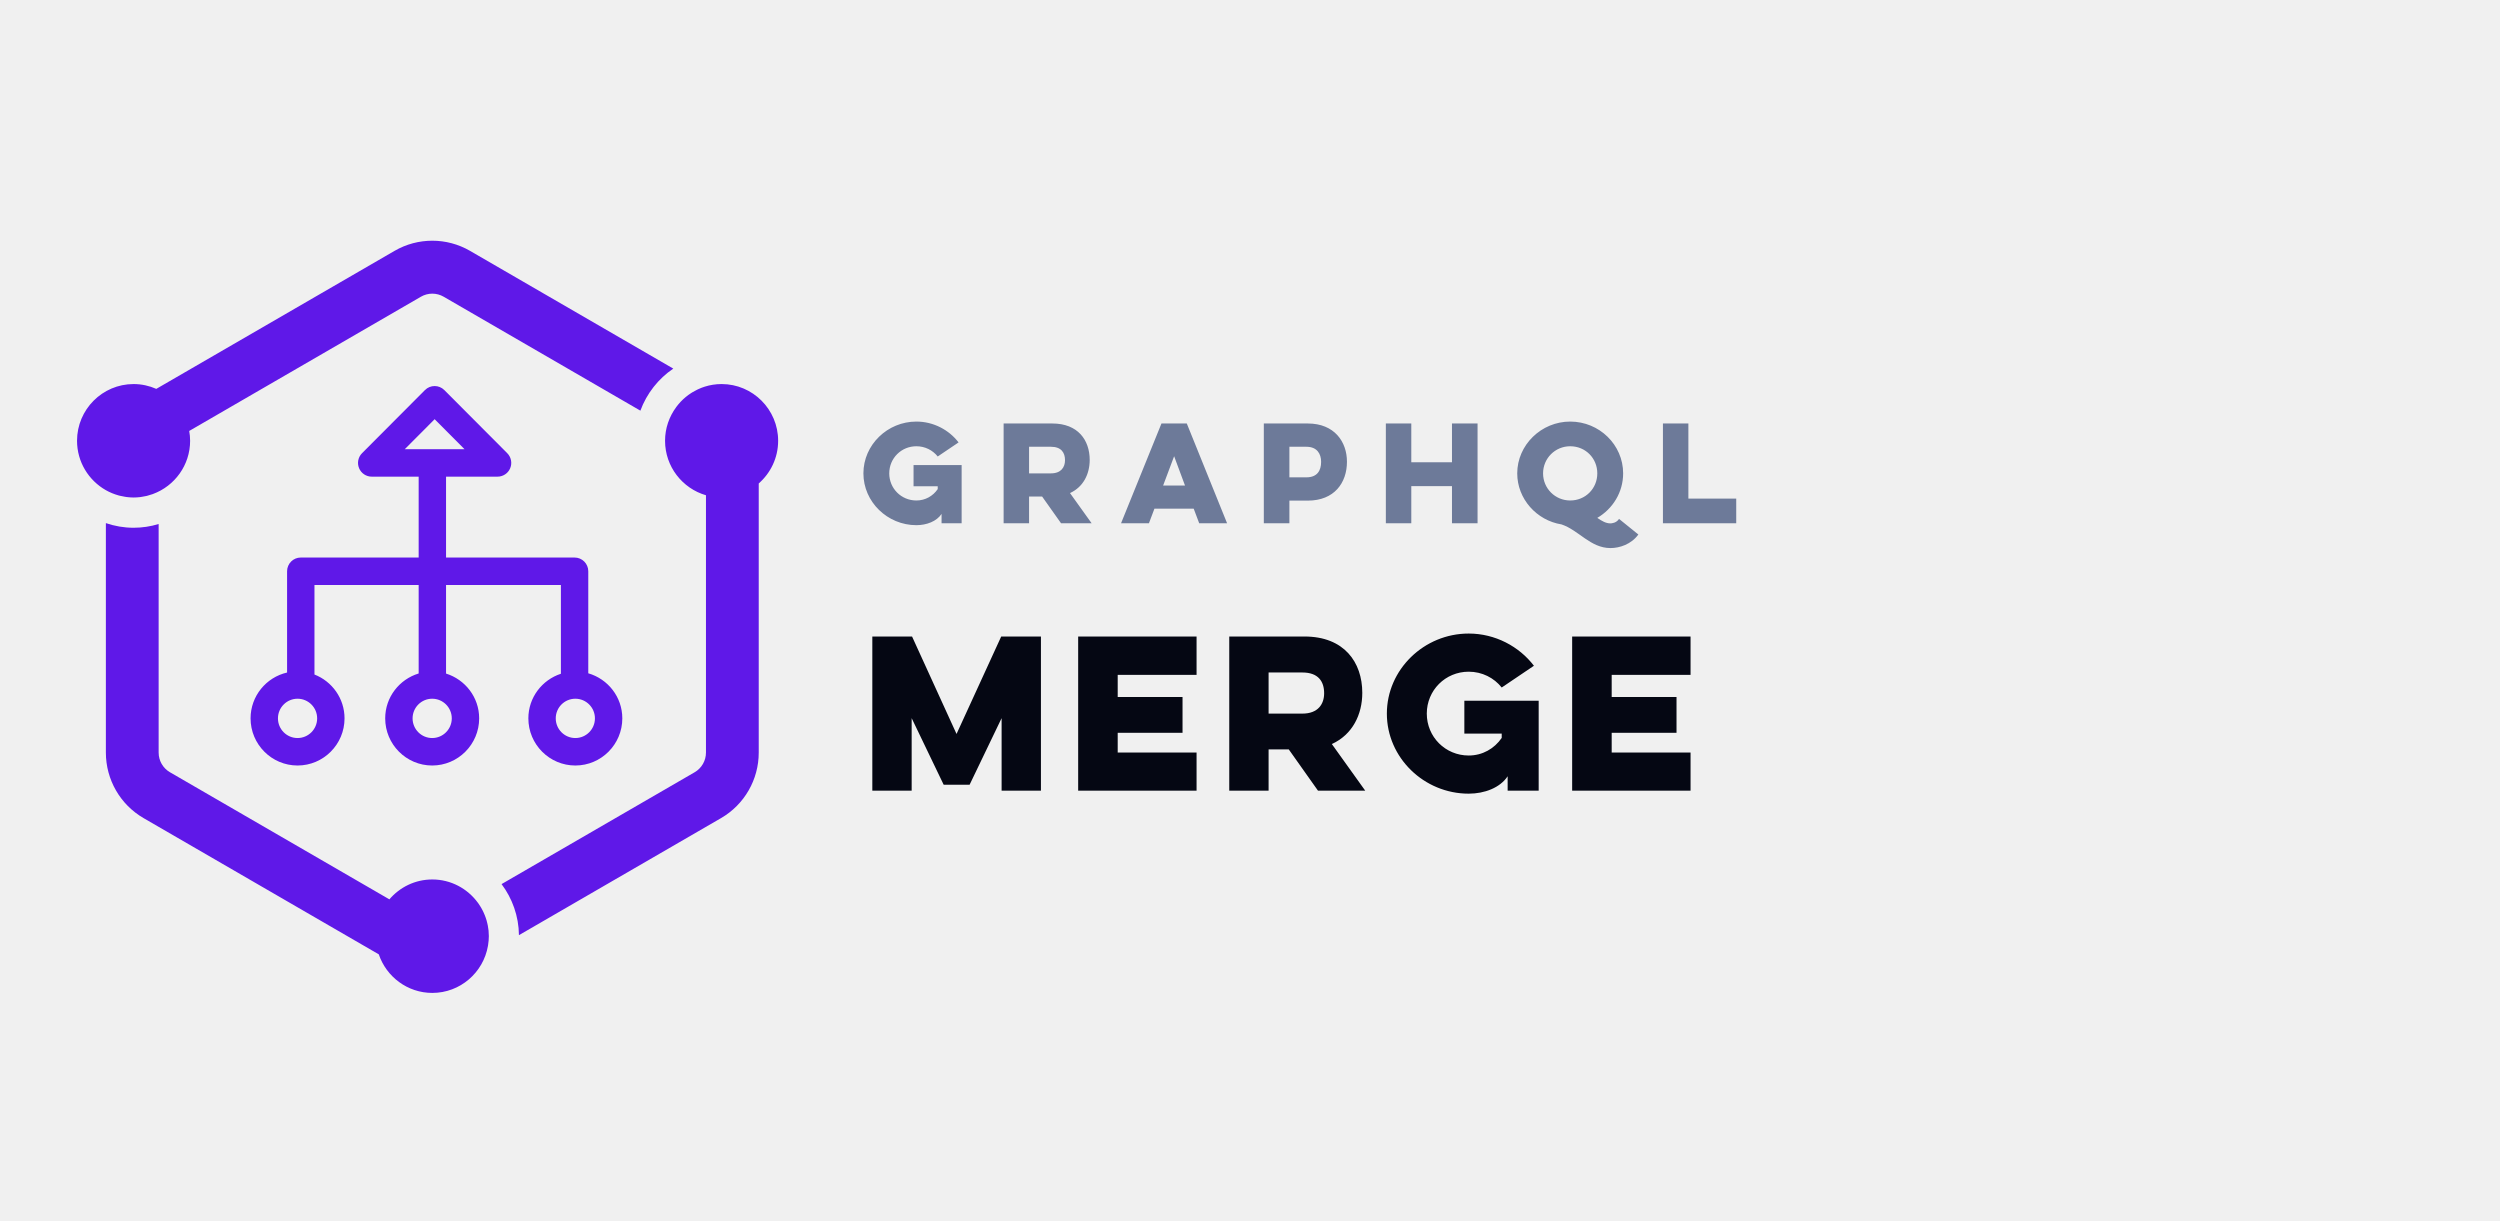
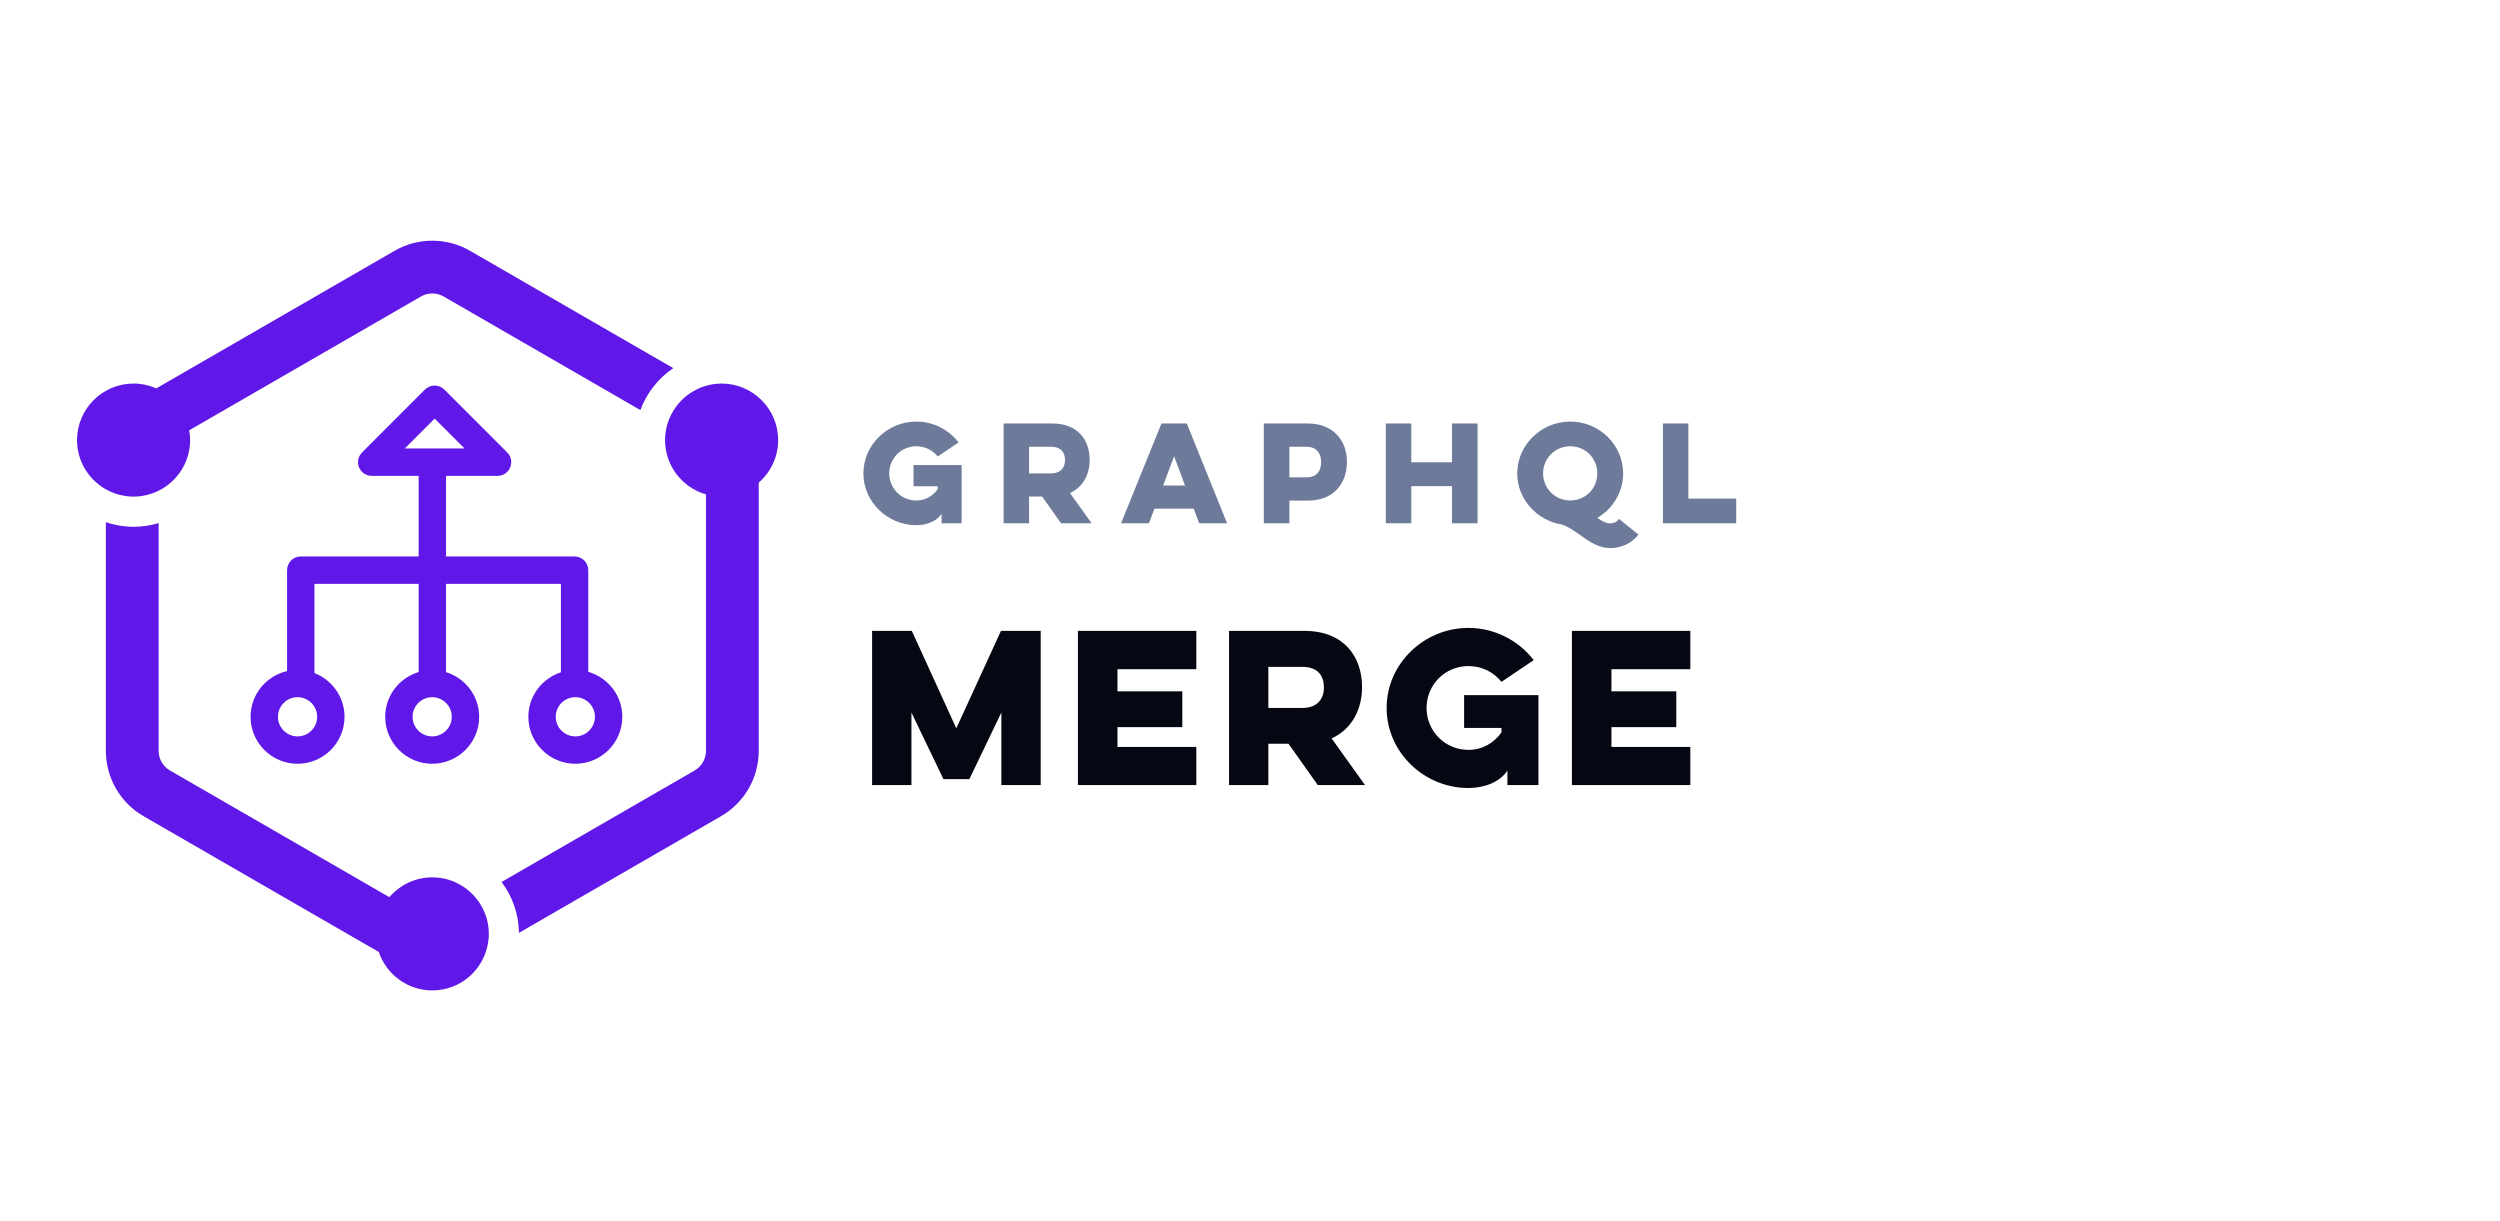
<svg xmlns="http://www.w3.org/2000/svg" width="215px" height="105px" viewBox="0 0 215 105" version="1.1">
  <g id="GraphQL-Tools/-merge" stroke="none" stroke-width="1" fill="none" fill-rule="evenodd">
+     <rect id="Rectangle" fill="#FFFFFF" x="0" y="0" width="215" height="105" />
    <g id="Libraries-Logos-/-Merge" transform="translate(6, 20)" fill="#5F18E8">
-       <path d="M36.04,60.512 C36.04,60.767 36.015,61.015 35.977,61.26 C35.972,61.291 35.968,61.321 35.963,61.351 C35.566,63.643 33.574,65.391 31.178,65.391 C29.042,65.391 27.227,63.999 26.576,62.074 L6.346,50.357 C4.34,49.195 3.105,47.047 3.105,44.724 L3.105,24.988 C3.854,25.243 4.653,25.387 5.488,25.387 C6.237,25.387 6.96,25.273 7.643,25.066 L7.643,44.724 C7.643,45.419 8.015,46.065 8.616,46.413 L27.487,57.344 C28.38,56.299 29.701,55.634 31.178,55.634 C32.784,55.634 34.206,56.422 35.093,57.63 C35.108,57.652 35.125,57.673 35.141,57.695 C35.203,57.783 35.261,57.873 35.318,57.966 C35.34,58.002 35.361,58.036 35.383,58.073 C35.432,58.158 35.478,58.246 35.523,58.334 C35.547,58.382 35.569,58.429 35.591,58.478 C35.63,58.56 35.665,58.643 35.699,58.728 C35.723,58.788 35.744,58.849 35.766,58.91 C35.793,58.987 35.819,59.065 35.842,59.143 C35.865,59.219 35.881,59.294 35.9,59.369 C35.917,59.44 35.935,59.51 35.949,59.582 C35.968,59.677 35.98,59.772 35.993,59.868 C36,59.926 36.011,59.981 36.017,60.039 C36.031,60.195 36.04,60.352 36.04,60.512 L36.04,60.512 Z M60.92,17.907 C60.92,19.371 60.272,20.682 59.251,21.577 L59.251,44.724 C59.251,47.047 58.017,49.195 56.01,50.357 L38.629,60.424 C38.61,58.777 38.055,57.26 37.134,56.032 L53.741,46.413 C54.341,46.065 54.713,45.419 54.713,44.724 L54.713,22.592 C52.685,22.005 51.195,20.129 51.195,17.907 C51.195,16.825 51.553,15.828 52.149,15.019 C52.158,15.006 52.167,14.993 52.177,14.98 C52.289,14.831 52.41,14.686 52.539,14.55 L52.556,14.531 C52.823,14.253 53.121,14.008 53.446,13.799 C53.48,13.777 53.515,13.757 53.55,13.735 C53.679,13.658 53.811,13.585 53.946,13.519 C53.986,13.5 54.026,13.48 54.067,13.462 C54.236,13.385 54.411,13.313 54.591,13.258 C54.592,13.258 54.592,13.258 54.592,13.257 C55.055,13.109 55.546,13.029 56.058,13.029 C58.74,13.029 60.92,15.217 60.92,17.907 L60.92,17.907 Z M3.105,22.155 C1.627,21.317 0.625,19.728 0.625,17.907 C0.625,15.217 2.806,13.029 5.488,13.029 C6.183,13.029 6.843,13.179 7.442,13.443 L27.936,1.572 C28.938,0.991 30.059,0.701 31.177,0.701 C32.297,0.701 33.417,0.991 34.419,1.572 L51.902,11.7 C50.616,12.57 49.62,13.835 49.073,15.316 L32.15,5.515 C31.855,5.344 31.518,5.254 31.177,5.254 C30.837,5.254 30.501,5.344 30.205,5.515 L10.272,17.062 C10.321,17.337 10.35,17.618 10.35,17.907 C10.35,20.006 9.019,21.795 7.162,22.481 C7.148,22.487 7.133,22.493 7.119,22.497 C6.971,22.549 6.823,22.595 6.67,22.634 C6.639,22.642 6.609,22.651 6.578,22.657 C6.438,22.689 6.295,22.715 6.151,22.735 C6.112,22.741 6.073,22.748 6.033,22.753 C5.854,22.773 5.673,22.786 5.488,22.786 C5.29,22.786 5.095,22.77 4.902,22.747 C4.851,22.741 4.8,22.731 4.749,22.723 C4.601,22.701 4.456,22.672 4.312,22.636 C4.269,22.624 4.224,22.614 4.18,22.602 C3.801,22.494 3.44,22.345 3.105,22.155 L3.105,22.155 Z" id="Fill-2" />
-       <path d="M43.479,43.471 C42.549,43.471 41.794,42.713 41.794,41.78 C41.794,40.847 42.549,40.09 43.479,40.09 C44.409,40.09 45.164,40.847 45.164,41.78 C45.164,42.713 44.409,43.471 43.479,43.471 L43.479,43.471 Z M31.167,43.471 C30.238,43.471 29.482,42.713 29.482,41.78 C29.482,40.847 30.238,40.09 31.167,40.09 C32.097,40.09 32.853,40.847 32.853,41.78 C32.853,42.713 32.097,43.471 31.167,43.471 L31.167,43.471 Z M19.589,43.471 C18.66,43.471 17.904,42.713 17.904,41.78 C17.904,40.847 18.66,40.09 19.589,40.09 C20.519,40.09 21.275,40.847 21.275,41.78 C21.275,42.713 20.519,43.471 19.589,43.471 L19.589,43.471 Z M31.379,16.051 L33.948,18.63 L28.81,18.63 L31.379,16.051 Z M44.592,37.903 L44.592,29.13 C44.592,28.477 44.064,27.948 43.415,27.948 L32.36,27.948 L32.36,20.992 L36.79,20.992 C37.267,20.992 37.696,20.704 37.878,20.263 C38.061,19.821 37.96,19.313 37.623,18.975 L32.212,13.546 C31.752,13.085 31.006,13.085 30.546,13.546 L25.135,18.975 C24.798,19.313 24.697,19.821 24.88,20.263 C25.062,20.704 25.491,20.992 25.967,20.992 L30.005,20.992 L30.005,27.948 L19.866,27.948 C19.216,27.948 18.689,28.477 18.689,29.13 L18.689,37.837 C16.894,38.25 15.549,39.857 15.549,41.78 C15.549,44.015 17.362,45.834 19.589,45.834 C21.817,45.834 23.63,44.015 23.63,41.78 C23.63,40.06 22.553,38.597 21.044,38.009 L21.044,30.311 L30.005,30.311 L30.005,37.918 C28.347,38.422 27.127,39.953 27.127,41.78 C27.127,44.015 28.94,45.834 31.167,45.834 C33.395,45.834 35.208,44.015 35.208,41.78 C35.208,39.964 34.004,38.442 32.36,37.927 L32.36,30.311 L42.237,30.311 L42.237,37.943 C40.619,38.472 39.439,39.982 39.439,41.78 C39.439,44.015 41.251,45.834 43.479,45.834 C45.707,45.834 47.519,44.015 47.519,41.78 C47.519,39.935 46.276,38.391 44.592,37.903 L44.592,37.903 Z" id="Fill-1" />
+       <path d="M36.04,60.315 C36.04,60.568 36.015,60.816 35.977,61.059 C35.972,61.09 35.968,61.12 35.963,61.15 C35.566,63.435 33.574,65.177 31.178,65.177 C29.042,65.177 27.227,63.79 26.576,61.871 L6.346,50.192 C4.34,49.034 3.105,46.893 3.105,44.578 L3.105,24.907 C3.854,25.16 4.653,25.304 5.488,25.304 C6.237,25.304 6.96,25.191 7.643,24.984 L7.643,44.578 C7.643,45.27 8.015,45.915 8.616,46.261 L27.487,57.157 C28.38,56.115 29.701,55.452 31.178,55.452 C32.784,55.452 34.206,56.237 35.093,57.442 C35.108,57.463 35.125,57.484 35.141,57.506 C35.203,57.594 35.261,57.684 35.318,57.777 C35.34,57.812 35.361,57.847 35.383,57.883 C35.432,57.968 35.478,58.055 35.523,58.143 C35.547,58.191 35.569,58.238 35.591,58.286 C35.63,58.369 35.665,58.451 35.699,58.536 C35.723,58.596 35.744,58.656 35.766,58.717 C35.793,58.794 35.819,58.872 35.842,58.95 C35.865,59.025 35.881,59.101 35.9,59.175 C35.917,59.246 35.935,59.316 35.949,59.387 C35.968,59.482 35.98,59.577 35.993,59.672 C36,59.73 36.011,59.785 36.017,59.842 C36.031,59.998 36.04,60.155 36.04,60.315 L36.04,60.315 Z M60.92,17.849 C60.92,19.307 60.272,20.615 59.251,21.506 L59.251,44.578 C59.251,46.893 58.017,49.034 56.01,50.192 L38.629,60.226 C38.61,58.585 38.055,57.073 37.134,55.849 L53.741,46.261 C54.341,45.915 54.713,45.27 54.713,44.578 L54.713,22.518 C52.685,21.933 51.195,20.064 51.195,17.849 C51.195,16.77 51.553,15.776 52.149,14.97 C52.158,14.957 52.167,14.944 52.177,14.931 C52.289,14.782 52.41,14.638 52.539,14.503 L52.556,14.484 C52.823,14.206 53.121,13.962 53.446,13.753 C53.48,13.732 53.515,13.712 53.55,13.69 C53.679,13.613 53.811,13.54 53.946,13.475 C53.986,13.456 54.026,13.436 54.067,13.418 C54.236,13.341 54.411,13.27 54.591,13.214 C54.592,13.214 54.592,13.214 54.592,13.214 C55.055,13.067 55.546,12.986 56.058,12.986 C58.74,12.986 60.92,15.167 60.92,17.849 L60.92,17.849 Z M3.105,22.083 C1.627,21.247 0.625,19.664 0.625,17.849 C0.625,15.167 2.806,12.986 5.488,12.986 C6.183,12.986 6.843,13.136 7.442,13.4 L27.936,1.567 C28.938,0.988 30.059,0.699 31.177,0.699 C32.297,0.699 33.417,0.988 34.419,1.567 L51.902,11.661 C50.616,12.529 49.62,13.79 49.073,15.266 L32.15,5.497 C31.855,5.326 31.518,5.237 31.177,5.237 C30.837,5.237 30.501,5.326 30.205,5.497 L10.272,17.006 C10.321,17.28 10.35,17.56 10.35,17.849 C10.35,19.941 9.019,21.723 7.162,22.408 C7.148,22.413 7.133,22.419 7.119,22.424 C6.971,22.476 6.823,22.522 6.67,22.56 C6.639,22.568 6.609,22.577 6.578,22.583 C6.438,22.615 6.295,22.641 6.151,22.661 C6.112,22.666 6.073,22.674 6.033,22.678 C5.854,22.699 5.673,22.711 5.488,22.711 C5.29,22.711 5.095,22.696 4.902,22.672 C4.851,22.666 4.8,22.657 4.749,22.649 C4.601,22.626 4.456,22.598 4.312,22.562 C4.269,22.55 4.224,22.54 4.18,22.528 C3.801,22.421 3.44,22.272 3.105,22.083 L3.105,22.083 Z" id="Fill-2" />
+       <path d="M43.479,43.329 C42.549,43.329 41.794,42.573 41.794,41.644 C41.794,40.714 42.549,39.959 43.479,39.959 C44.409,39.959 45.164,40.714 45.164,41.644 C45.164,42.573 44.409,43.329 43.479,43.329 L43.479,43.329 Z M31.167,43.329 C30.238,43.329 29.482,42.573 29.482,41.644 C29.482,40.714 30.238,39.959 31.167,39.959 C32.097,39.959 32.853,40.714 32.853,41.644 C32.853,42.573 32.097,43.329 31.167,43.329 L31.167,43.329 Z M19.589,43.329 C18.66,43.329 17.904,42.573 17.904,41.644 C17.904,40.714 18.66,39.959 19.589,39.959 C20.519,39.959 21.275,40.714 21.275,41.644 C21.275,42.573 20.519,43.329 19.589,43.329 L19.589,43.329 Z M31.379,15.999 L33.948,18.569 L28.81,18.569 L31.379,15.999 Z M44.592,37.779 L44.592,29.035 C44.592,28.384 44.064,27.857 43.415,27.857 L32.36,27.857 L32.36,20.924 L36.79,20.924 C37.267,20.924 37.696,20.636 37.878,20.197 C38.061,19.756 37.96,19.25 37.623,18.913 L32.212,13.501 C31.752,13.042 31.006,13.042 30.546,13.501 L25.135,18.913 C24.798,19.25 24.697,19.756 24.88,20.197 C25.062,20.636 25.491,20.924 25.967,20.924 L30.005,20.924 L30.005,27.857 L19.866,27.857 C19.216,27.857 18.689,28.384 18.689,29.035 L18.689,37.713 C16.894,38.125 15.549,39.727 15.549,41.644 C15.549,43.872 17.362,45.684 19.589,45.684 C21.817,45.684 23.63,43.872 23.63,41.644 C23.63,39.93 22.553,38.471 21.044,37.885 L21.044,30.212 L30.005,30.212 L30.005,37.794 C28.347,38.297 27.127,39.823 27.127,41.644 C27.127,43.872 28.94,45.684 31.167,45.684 C33.395,45.684 35.208,43.872 35.208,41.644 C35.208,39.834 34.004,38.316 32.36,37.803 L32.36,30.212 L42.237,30.212 L42.237,37.819 C40.619,38.346 39.439,39.852 39.439,41.644 C39.439,43.872 41.251,45.684 43.479,45.684 C45.707,45.684 47.519,43.872 47.519,41.644 C47.519,39.805 46.276,38.265 44.592,37.779 L44.592,37.779 Z" id="Fill-1" />
    </g>
-     <path d="M78.403,68 L78.403,61.761 L81.157,67.49 L83.384,67.49 L86.138,61.761 L86.138,68 L89.521,68 L89.521,54.74 L86.104,54.74 L82.262,63.121 L78.437,54.74 L75.02,54.74 L75.02,68 L78.403,68 Z M92.722,68 L102.905,68 L102.905,64.719 L96.122,64.719 L96.122,63.019 L101.698,63.019 L101.698,59.942 L96.122,59.942 L96.122,58.038 L102.905,58.038 L102.905,54.74 L92.722,54.74 L92.722,68 Z M105.716,54.74 L105.716,68 L109.099,68 L109.099,64.447 L110.833,64.447 L113.349,68 L117.412,68 L114.539,63.988 C116.324,63.172 117.157,61.438 117.157,59.585 C117.157,56.95 115.593,54.74 112.193,54.74 L105.716,54.74 Z M112.006,57.834 C113.366,57.834 113.876,58.599 113.876,59.619 C113.876,60.537 113.366,61.37 112.006,61.37 L109.099,61.37 L109.099,57.834 L112.006,57.834 Z M125.934,63.087 L129.147,63.087 L129.147,63.461 C128.518,64.379 127.498,64.974 126.308,64.974 C124.302,64.974 122.704,63.376 122.704,61.37 C122.704,59.364 124.302,57.766 126.308,57.766 C127.464,57.766 128.484,58.293 129.147,59.126 L131.918,57.256 C130.643,55.59 128.586,54.485 126.308,54.485 C122.466,54.485 119.27,57.579 119.27,61.37 C119.27,65.161 122.466,68.255 126.308,68.255 C127.668,68.255 129.011,67.745 129.657,66.759 L129.657,68 L132.326,68 L132.326,60.265 L125.934,60.265 L125.934,63.087 Z M135.205,68 L135.205,54.74 L145.388,54.74 L145.388,58.038 L138.605,58.038 L138.605,59.942 L144.181,59.942 L144.181,63.019 L138.605,63.019 L138.605,64.719 L145.388,64.719 L145.388,68 L135.205,68 Z" id="Merge" fill="#050713" fill-rule="nonzero" />
+     <path d="M78.383,67.515 L78.383,61.276 L81.137,67.005 L83.364,67.005 L86.118,61.276 L86.118,67.515 L89.501,67.515 L89.501,54.255 L86.084,54.255 L82.242,62.636 L78.417,54.255 L75,54.255 L75,67.515 L78.383,67.515 Z M92.702,67.515 L102.885,67.515 L102.885,64.234 L96.102,64.234 L96.102,62.534 L101.678,62.534 L101.678,59.457 L96.102,59.457 L96.102,57.553 L102.885,57.553 L102.885,54.255 L92.702,54.255 L92.702,67.515 Z M105.696,54.255 L105.696,67.515 L109.079,67.515 L109.079,63.962 L110.813,63.962 L113.329,67.515 L117.392,67.515 L114.519,63.503 C116.304,62.687 117.137,60.953 117.137,59.1 C117.137,56.465 115.573,54.255 112.173,54.255 L105.696,54.255 Z M111.986,57.349 C113.346,57.349 113.856,58.114 113.856,59.134 C113.856,60.052 113.346,60.885 111.986,60.885 L109.079,60.885 L109.079,57.349 L111.986,57.349 Z M125.914,62.602 L129.127,62.602 L129.127,62.976 C128.498,63.894 127.478,64.489 126.288,64.489 C124.282,64.489 122.684,62.891 122.684,60.885 C122.684,58.879 124.282,57.281 126.288,57.281 C127.444,57.281 128.464,57.808 129.127,58.641 L131.898,56.771 C130.623,55.105 128.566,54 126.288,54 C122.446,54 119.25,57.094 119.25,60.885 C119.25,64.676 122.446,67.77 126.288,67.77 C127.648,67.77 128.991,67.26 129.637,66.274 L129.637,67.515 L132.306,67.515 L132.306,59.78 L125.914,59.78 L125.914,62.602 Z M135.185,67.515 L135.185,54.255 L145.368,54.255 L145.368,57.553 L138.585,57.553 L138.585,59.457 L144.161,59.457 L144.161,62.534 L138.585,62.534 L138.585,64.234 L145.368,64.234 L145.368,67.515 L135.185,67.515 Z" id="Merge" fill="#050713" fill-rule="nonzero" />
    <path d="M78.565,41.821 L80.644,41.821 L80.644,42.063 C80.237,42.657 79.577,43.042 78.807,43.042 C77.509,43.042 76.475,42.008 76.475,40.71 C76.475,39.412 77.509,38.378 78.807,38.378 C79.555,38.378 80.215,38.719 80.644,39.258 L82.437,38.048 C81.612,36.97 80.281,36.255 78.807,36.255 C76.321,36.255 74.253,38.257 74.253,40.71 C74.253,43.163 76.321,45.165 78.807,45.165 C79.687,45.165 80.556,44.835 80.974,44.197 L80.974,45 L82.701,45 L82.701,39.995 L78.565,39.995 L78.565,41.821 Z M86.311,36.42 L86.311,45 L88.5,45 L88.5,42.701 L89.622,42.701 L91.25,45 L93.879,45 L92.02,42.404 C93.175,41.876 93.714,40.754 93.714,39.555 C93.714,37.85 92.702,36.42 90.502,36.42 L86.311,36.42 Z M90.381,38.422 C91.261,38.422 91.591,38.917 91.591,39.577 C91.591,40.171 91.261,40.71 90.381,40.71 L88.5,40.71 L88.5,38.422 L90.381,38.422 Z M99.886,36.42 L96.41,45 L98.808,45 L99.281,43.746 L102.658,43.746 L103.131,45 L105.529,45 L102.064,36.42 L99.886,36.42 Z M101.91,41.755 L100.029,41.755 L100.975,39.236 L101.91,41.755 Z M108.688,45 L110.888,45 L110.888,43.053 L112.472,43.053 C114.749,43.053 115.838,41.524 115.838,39.709 C115.838,37.982 114.749,36.42 112.472,36.42 L108.688,36.42 L108.688,45 Z M112.351,38.422 C113.275,38.422 113.616,39.038 113.616,39.72 C113.616,40.479 113.275,41.051 112.351,41.051 L110.888,41.051 L110.888,38.422 L112.351,38.422 Z M124.87,36.42 L124.87,39.753 L121.372,39.753 L121.372,36.42 L119.183,36.42 L119.183,45 L121.372,45 L121.372,41.81 L124.87,41.81 L124.87,45 L127.07,45 L127.07,36.42 L124.87,36.42 Z M130.482,40.71 C130.482,42.91 132.154,44.758 134.288,45.099 C135.773,45.594 136.774,47.134 138.501,47.134 C139.282,47.134 140.283,46.815 140.899,45.968 L139.238,44.626 C139.007,44.978 138.611,45.011 138.49,45.011 C138.116,45.011 137.764,44.813 137.368,44.538 C138.699,43.757 139.59,42.338 139.59,40.71 C139.59,38.257 137.544,36.255 135.036,36.255 C132.561,36.255 130.482,38.257 130.482,40.71 Z M132.704,40.71 C132.704,39.412 133.749,38.378 135.036,38.378 C136.356,38.378 137.368,39.412 137.368,40.71 C137.368,42.008 136.356,43.042 135.036,43.042 C133.749,43.042 132.704,42.008 132.704,40.71 Z M143.012,45 L143.012,36.42 L145.201,36.42 L145.201,42.877 L149.315,42.877 L149.315,45 L143.012,45 Z" id="GraphQL" fill="#6D7A99" fill-rule="nonzero" />
  </g>
</svg>
